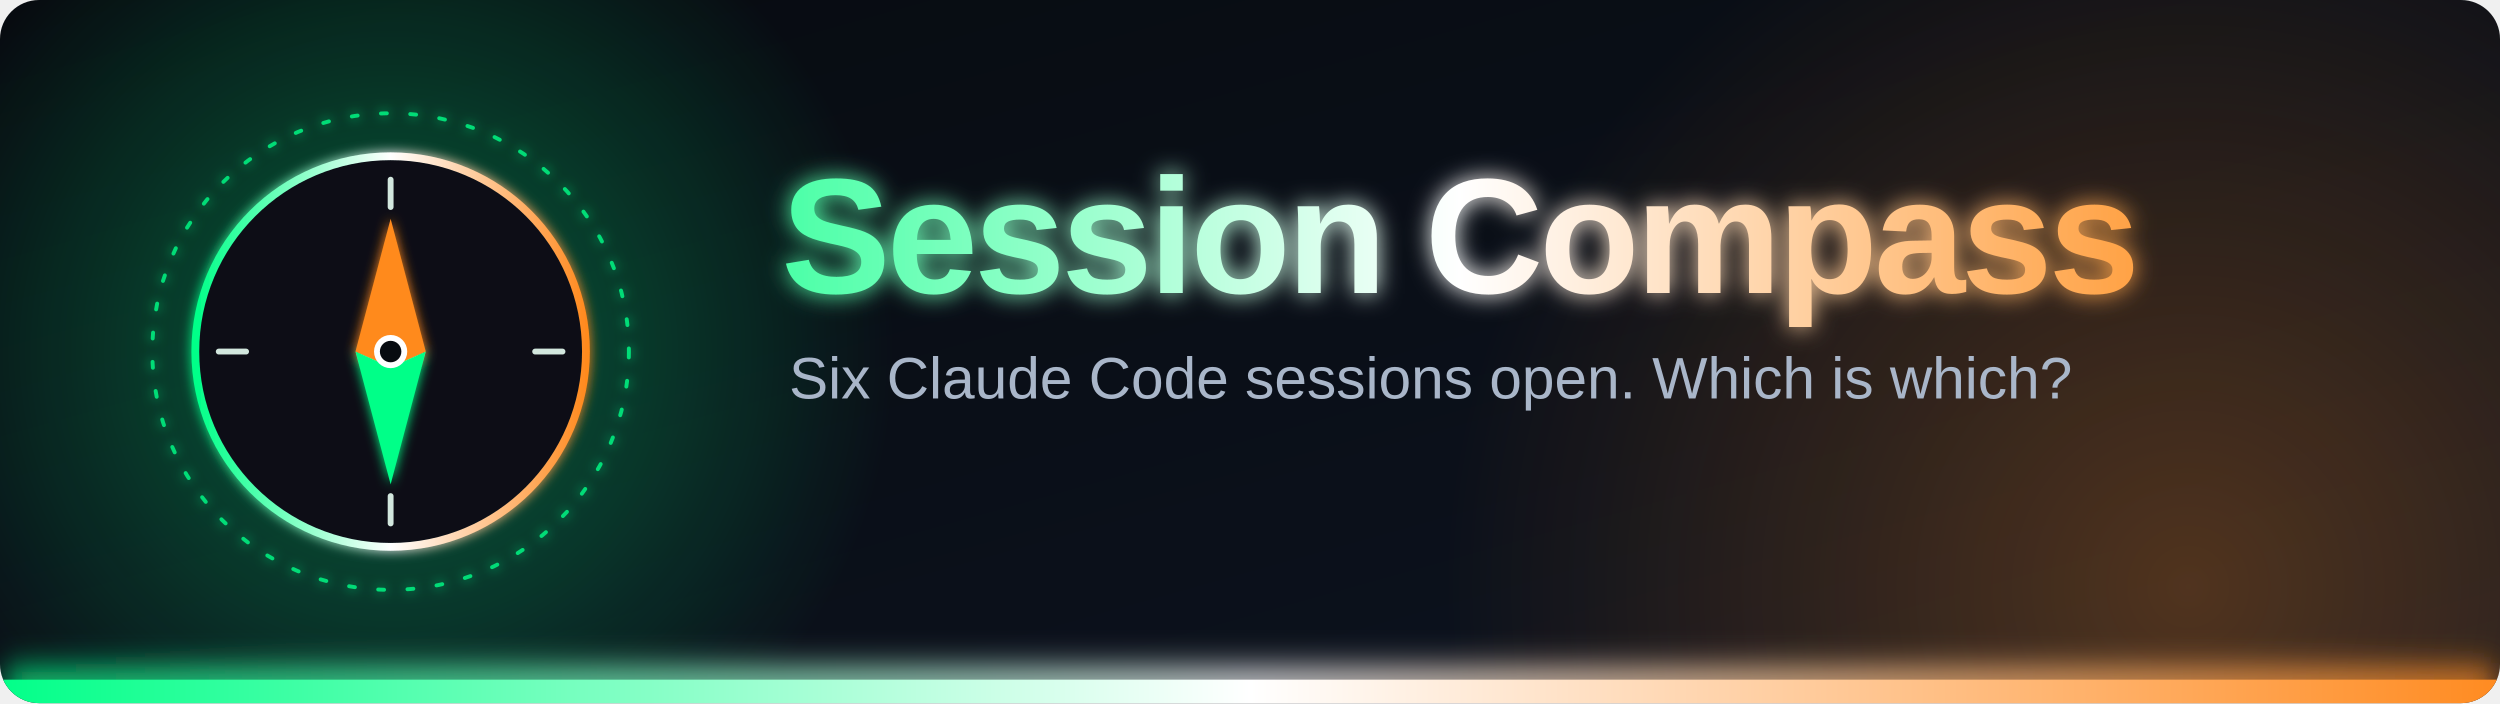
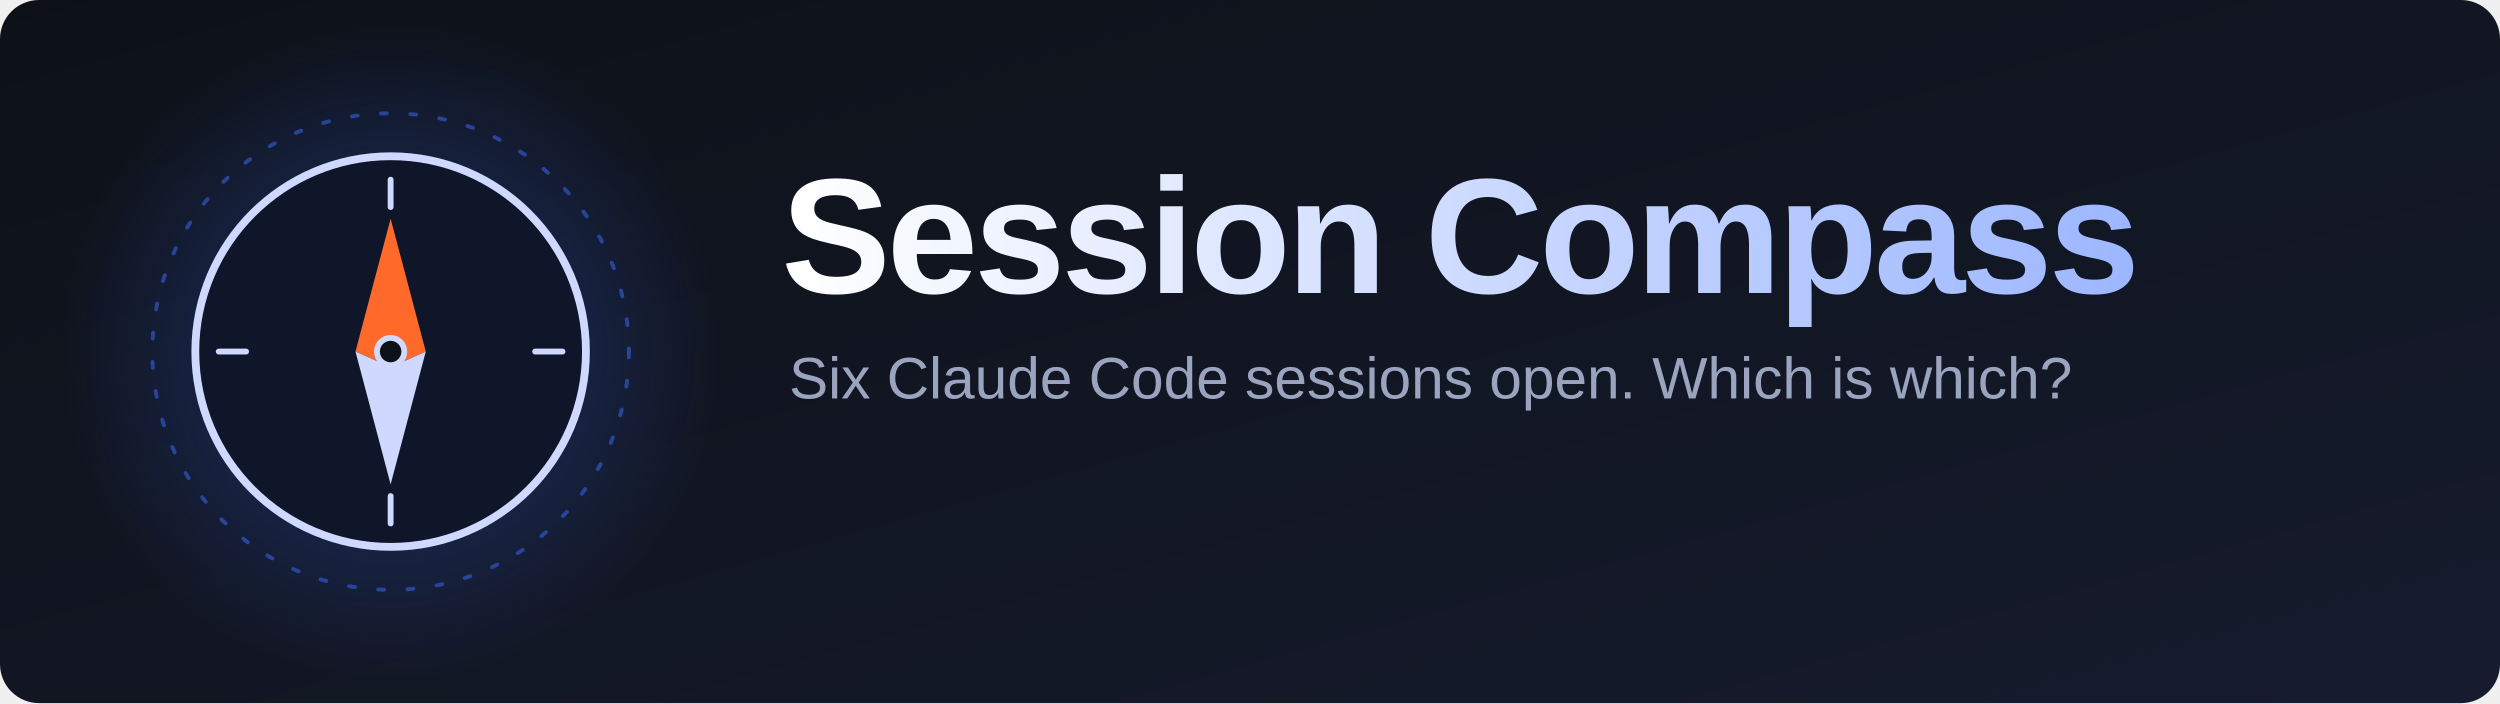
- <svg xmlns="http://www.w3.org/2000/svg" width="1280" height="360" viewBox="0 0 1280 360" role="img" aria-label="Session Compass. Six Claude Code sessions open. Which is which?">
+ <svg xmlns="http://www.w3.org/2000/svg" width="1280" height="360" viewBox="0 0 1280 360" role="img" aria-label="Session Compass. Which is which?">
  <defs>
    <linearGradient id="bg" x1="0" y1="0" x2="1" y2="1">
-       <stop offset="0" stop-color="#070b10" />
-       <stop offset="1" stop-color="#0d1320" />
-     </linearGradient>
-     <linearGradient id="tri" x1="0" y1="0" x2="1" y2="0">
-       <stop offset="0" stop-color="#00ff88" />
-       <stop offset="0.5" stop-color="#ffffff" />
-       <stop offset="1" stop-color="#ff8a1f" />
+       <stop offset="0" stop-color="#0d1117" />
+       <stop offset="1" stop-color="#161b2e" />
    </linearGradient>
    <linearGradient id="title" x1="0" y1="0" x2="1" y2="0">
-       <stop offset="0" stop-color="#4dffa8" />
-       <stop offset="0.5" stop-color="#ffffff" />
-       <stop offset="1" stop-color="#ffa347" />
+       <stop offset="0" stop-color="#ffffff" />
+       <stop offset="1" stop-color="#9db7ff" />
    </linearGradient>
-     <radialGradient id="glowG" cx="50%" cy="50%" r="50%">
-       <stop offset="0" stop-color="#00ff88" stop-opacity="0.35" />
-       <stop offset="1" stop-color="#00ff88" stop-opacity="0" />
+     <radialGradient id="glow" cx="50%" cy="50%" r="50%">
+       <stop offset="0" stop-color="#3b6cff" stop-opacity="0.35" />
+       <stop offset="1" stop-color="#3b6cff" stop-opacity="0" />
    </radialGradient>
-     <radialGradient id="glowO" cx="50%" cy="50%" r="50%">
-       <stop offset="0" stop-color="#ff8a1f" stop-opacity="0.28" />
-       <stop offset="1" stop-color="#ff8a1f" stop-opacity="0" />
-     </radialGradient>
-     <filter id="neon" x="-30%" y="-60%" width="160%" height="220%">
-       <feGaussianBlur in="SourceGraphic" stdDeviation="6" result="b" />
-       <feMerge>
-         <feMergeNode in="b" />
-         <feMergeNode in="SourceGraphic" />
-       </feMerge>
-     </filter>
-     <filter id="neonSoft" x="-30%" y="-60%" width="160%" height="220%">
-       <feGaussianBlur in="SourceGraphic" stdDeviation="3" result="b" />
-       <feMerge>
-         <feMergeNode in="b" />
-         <feMergeNode in="SourceGraphic" />
-       </feMerge>
-     </filter>
-     <filter id="bar" x="-5%" y="-300%" width="110%" height="700%">
-       <feGaussianBlur stdDeviation="9" />
-     </filter>
-     <clipPath id="card">
-       <rect width="1280" height="360" rx="20" />
-     </clipPath>
    <style>
      text { font-family: "Segoe UI", -apple-system, "Helvetica Neue", Arial, sans-serif; }
      .needle { transform-origin: 200px 180px; animation: swing 6s ease-in-out infinite; }
      @keyframes swing {
        0%   { transform: rotate(-70deg); }
        18%  { transform: rotate(25deg); }
        26%  { transform: rotate(8deg); }
        34%  { transform: rotate(18deg); }
        100% { transform: rotate(18deg); }
      }
      .ring { transform-origin: 200px 180px; animation: spin 40s linear infinite; }
      @keyframes spin { to { transform: rotate(360deg); } }
      .pill { opacity: 0; animation: rise 0.6s ease-out forwards; }
      .p1 { animation-delay: 0.6s; } .p2 { animation-delay: 1.0s; } .p3 { animation-delay: 1.4s; }
      @keyframes rise { from { opacity: 0; transform: translateY(14px); } to { opacity: 1; transform: translateY(0); } }
      .dot-run { animation: pulse 1.6s ease-in-out infinite; }
      @keyframes pulse { 50% { opacity: 0.3; } }
-       .hum { animation: hum 4s ease-in-out infinite; }
-       @keyframes hum { 50% { opacity: 0.65; } }
    </style>
  </defs>
-   <g clip-path="url(#card)">
-     <rect width="1280" height="360" fill="url(#bg)" />
-     <circle cx="200" cy="180" r="260" fill="url(#glowG)" />
-     <circle cx="1120" cy="300" r="380" fill="url(#glowO)" />
-     <g class="ring" fill="none" stroke="#00ff88" stroke-opacity="0.8" stroke-width="2" filter="url(#neonSoft)">
-       <circle cx="200" cy="180" r="122" stroke-dasharray="3 12" stroke-linecap="round" />
-     </g>
-     <circle cx="200" cy="180" r="100" fill="#0a1018" stroke="url(#tri)" stroke-width="4" filter="url(#neonSoft)" />
-     <g stroke="#e8fff4" stroke-width="3" stroke-linecap="round" stroke-opacity="0.9">
-       <line x1="200" y1="92" x2="200" y2="106" />
-       <line x1="200" y1="254" x2="200" y2="268" />
-       <line x1="112" y1="180" x2="126" y2="180" />
-       <line x1="274" y1="180" x2="288" y2="180" />
-     </g>
-     <g class="needle" filter="url(#neonSoft)">
-       <path d="M200 112 L218 180 L200 188 L182 180 Z" fill="#ff8a1f" />
-       <path d="M200 248 L218 180 L200 188 L182 180 Z" fill="#00ff88" />
-     </g>
-     <circle cx="200" cy="180" r="7" fill="#070b10" stroke="#ffffff" stroke-width="3" />
-     <text x="400" y="150" font-size="84" font-weight="800" fill="url(#title)" letter-spacing="-2" filter="url(#neon)">Session Compass</text>
-     <text x="404" y="204" font-size="30" font-weight="400" fill="#a9b6c9">Six Claude Code sessions open. Which is which?</text>
-     <g class="pill p1">
-       <rect x="404" y="244" width="250" height="52" rx="26" fill="#10161f" stroke="#ffffff" stroke-opacity="0.85" stroke-width="1.5" filter="url(#neonSoft)" />
-       <circle class="dot-run" cx="432" cy="270" r="7" fill="#ffffff" filter="url(#neonSoft)" />
-       <text x="450" y="278" font-size="22" font-weight="600" fill="#f2f6ff">mid-refactor</text>
-     </g>
-     <g class="pill p2">
-       <rect x="672" y="244" width="250" height="52" rx="26" fill="#1a130b" stroke="#ff8a1f" stroke-width="1.5" filter="url(#neonSoft)" />
-       <circle cx="700" cy="270" r="7" fill="#ff8a1f" filter="url(#neonSoft)" />
-       <text x="718" y="278" font-size="22" font-weight="600" fill="#ffe3c2">waiting on you</text>
-     </g>
-     <g class="pill p3">
-       <rect x="940" y="244" width="250" height="52" rx="26" fill="#0a1a12" stroke="#00ff88" stroke-width="1.5" filter="url(#neonSoft)" />
-       <circle cx="968" cy="270" r="7" fill="#00ff88" filter="url(#neonSoft)" />
-       <text x="986" y="278" font-size="22" font-weight="600" fill="#caffe4">finished</text>
-     </g>
-     <rect class="hum" x="0" y="344" width="1280" height="16" fill="url(#tri)" filter="url(#bar)" />
-     <rect x="0" y="348" width="1280" height="12" fill="url(#tri)" />
+   <rect width="1280" height="360" rx="20" fill="url(#bg)" />
+   <circle cx="200" cy="180" r="170" fill="url(#glow)" />
+   <g class="ring" fill="none" stroke="#3b6cff" stroke-opacity="0.5" stroke-width="2">
+     <circle cx="200" cy="180" r="122" stroke-dasharray="3 12" stroke-linecap="round" />
+   </g>
+   <circle cx="200" cy="180" r="100" fill="#10162a" stroke="#cfd9ff" stroke-width="4" />
+   <g stroke="#cfd9ff" stroke-width="3" stroke-linecap="round">
+     <line x1="200" y1="92" x2="200" y2="106" />
+     <line x1="200" y1="254" x2="200" y2="268" />
+     <line x1="112" y1="180" x2="126" y2="180" />
+     <line x1="274" y1="180" x2="288" y2="180" />
+   </g>
+   <g class="needle">
+     <path d="M200 112 L218 180 L200 188 L182 180 Z" fill="#ff6a2b" />
+     <path d="M200 248 L218 180 L200 188 L182 180 Z" fill="#cfd9ff" />
+   </g>
+   <circle cx="200" cy="180" r="7" fill="#0d1117" stroke="#cfd9ff" stroke-width="3" />
+   <text x="400" y="150" font-size="84" font-weight="800" fill="url(#title)" letter-spacing="-2">Session Compass</text>
+   <text x="404" y="204" font-size="30" font-weight="400" fill="#9aa4bf">Six Claude Code sessions open. Which is which?</text>
+   <g class="pill p1">
+     <rect x="404" y="244" width="250" height="52" rx="26" fill="#1c2540" stroke="#3b6cff" stroke-opacity="0.6" />
+     <circle class="dot-run" cx="432" cy="270" r="7" fill="#4da3ff" />
+     <text x="450" y="278" font-size="22" font-weight="600" fill="#e6ecff">mid-refactor</text>
+   </g>
+   <g class="pill p2">
+     <rect x="672" y="244" width="250" height="52" rx="26" fill="#2b2216" stroke="#ff9f2b" stroke-opacity="0.6" />
+     <circle cx="700" cy="270" r="7" fill="#ff9f2b" />
+     <text x="718" y="278" font-size="22" font-weight="600" fill="#ffe9cc">waiting on you</text>
+   </g>
+   <g class="pill p3">
+     <rect x="940" y="244" width="250" height="52" rx="26" fill="#14281f" stroke="#3ecf8e" stroke-opacity="0.6" />
+     <circle cx="968" cy="270" r="7" fill="#3ecf8e" />
+     <text x="986" y="278" font-size="22" font-weight="600" fill="#d6f7e8">finished</text>
  </g>
</svg>
